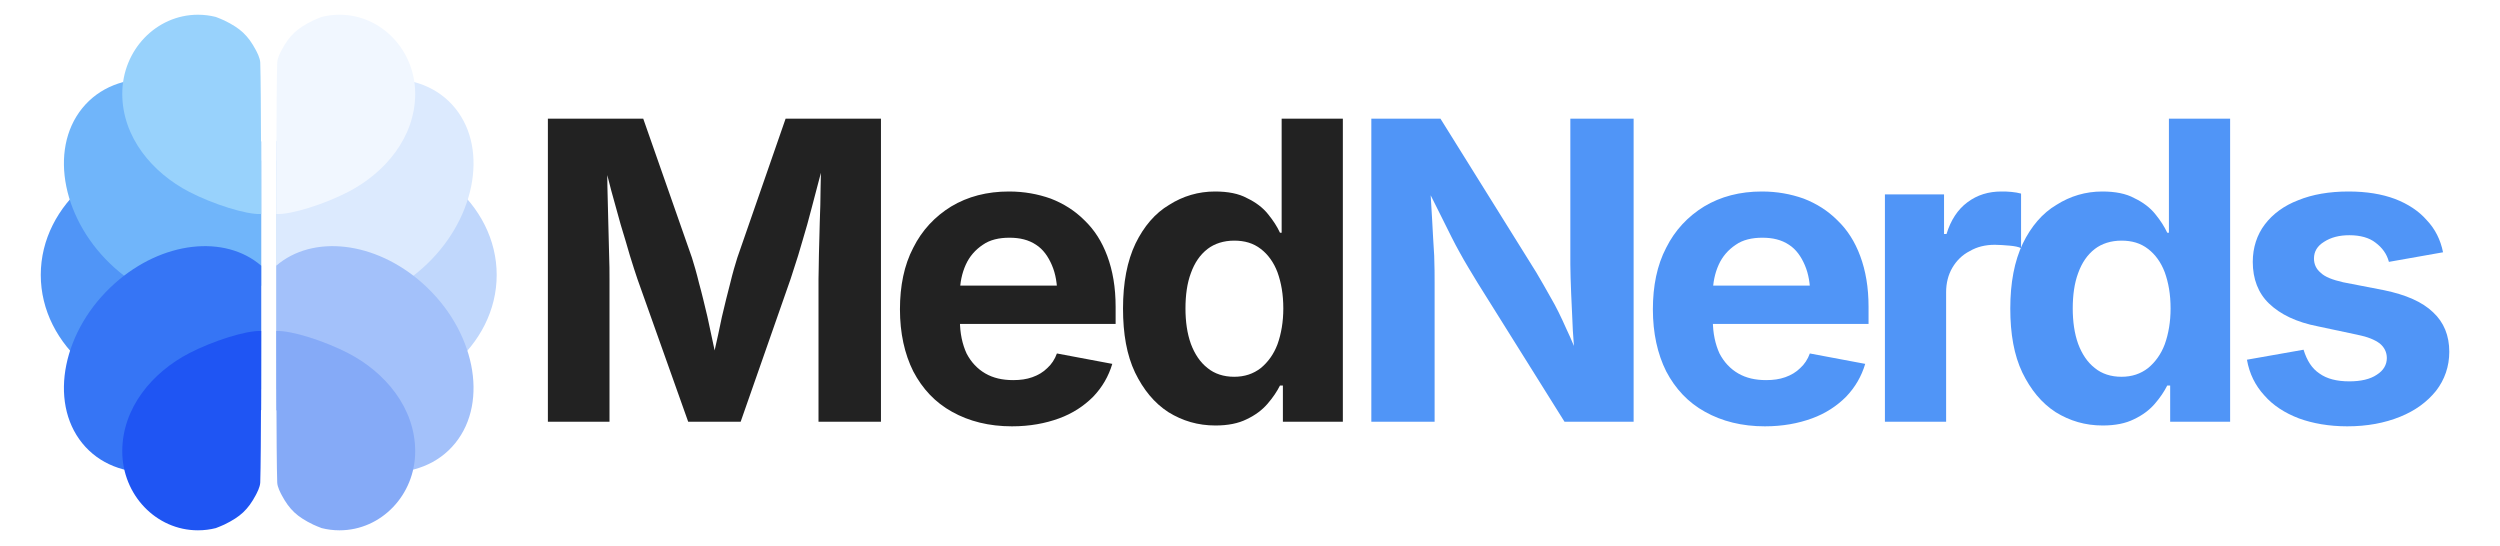
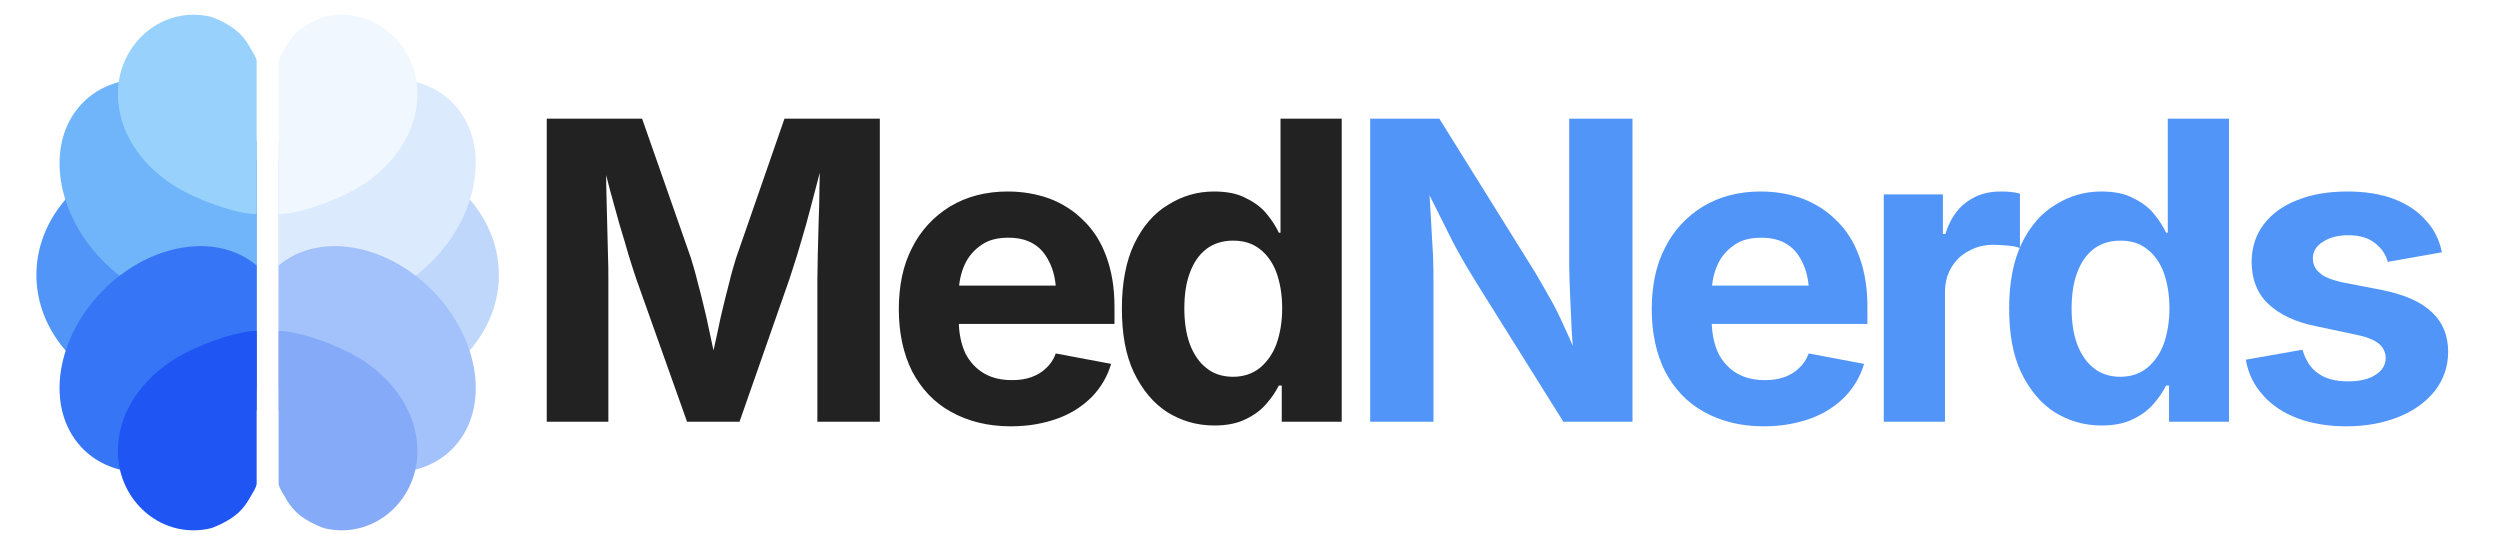
<svg xmlns="http://www.w3.org/2000/svg" width="100%" height="100%" viewBox="0 0 1321 288" version="1.1" xml:space="preserve" style="fill-rule:evenodd;clip-rule:evenodd;stroke-linecap:round;stroke-linejoin:round;stroke-miterlimit:1.5;">
-   <rect id="MedNerds---horizontal---hell" x="0.851" y="0" width="1320" height="288" style="fill:none;" />
+   <rect id="MedNerds---horizontal---hell" x="0.278" y="0" width="1320" height="288" style="fill:none;" />
  <g id="Logo-Hirn">
    <g id="Rechts">
-       <path d="M146.045,205.674c10.898,4.696 23.233,7.345 36.294,7.345c44.214,0 80.11,-30.354 80.11,-67.742c0,-37.387 -35.896,-67.741 -80.11,-67.741c-13.061,-0 -25.396,2.648 -36.294,7.345l-0,120.793Z" style="fill:#c0d7fc;" />
-       <path d="M145.978,74.787c3.498,-4.781 7.594,-9.319 12.259,-13.471c27.478,-24.452 64.359,-26.298 82.307,-4.12c17.948,22.177 10.211,60.034 -17.267,84.486c-25.126,22.359 -58.114,25.817 -77.299,9.289l-0,-76.184Z" style="fill:#dceafe;stroke:#2665fd;stroke-opacity:0;stroke-width:0.26px;" />
-       <path d="M146.48,33.068c-0.495,14.487 -0.484,80.023 -0.484,80.023c7.899,0.416 25.705,-5.345 37.929,-11.665c19.506,-10.084 35.464,-28.866 35.464,-51.904c0,-23.037 -17.92,-41.74 -39.993,-41.74c-3.256,-0 -6.421,0.406 -9.451,1.174c-1.524,0.587 -3.207,1.263 -4.47,1.856c-1.982,0.928 -4.097,2.124 -5.752,3.194c-1.471,0.953 -2.891,2.023 -4.174,3.228c-1.283,1.204 -2.467,2.565 -3.525,4.001c-1.098,1.49 -2.257,3.426 -3.061,4.938c-0.701,1.318 -2.4,4.441 -2.483,6.895Z" style="fill:#f1f7ff;" />
-       <path d="M145.978,216.573c3.498,4.782 7.594,9.32 12.259,13.471c27.478,24.452 64.359,26.299 82.307,4.121c17.948,-22.178 10.211,-60.035 -17.267,-84.487c-25.126,-22.358 -58.114,-25.816 -77.299,-9.288l-0,76.183Z" style="fill:#a3c1fa;stroke:#2665fd;stroke-opacity:0;stroke-width:0.26px;" />
-       <path d="M146.48,254.932c-0.495,-14.487 -0.484,-80.023 -0.484,-80.023c7.899,-0.416 25.705,5.345 37.929,11.665c19.506,10.084 35.464,28.866 35.464,51.904c0,23.037 -17.92,41.74 -39.993,41.74c-3.256,0 -6.421,-0.406 -9.451,-1.174c-1.524,-0.587 -3.207,-1.263 -4.47,-1.856c-1.982,-0.928 -4.097,-2.124 -5.752,-3.194c-1.471,-0.953 -2.891,-2.023 -4.174,-3.228c-1.283,-1.204 -2.467,-2.565 -3.525,-4.001c-1.098,-1.49 -2.257,-3.426 -3.061,-4.938c-0.701,-1.318 -2.4,-4.441 -2.483,-6.895Z" style="fill:#85aaf7;" />
+       <path d="M147.225,205.68l0,-120.805c10.895,-4.693 23.226,-7.339 36.281,-7.339c44.214,-0 80.11,30.354 80.11,67.741c0,37.388 -35.896,67.742 -80.11,67.742c-13.055,0 -25.386,-2.646 -36.281,-7.339Z" style="fill:#c0d7fc;" />
+       <path d="M147.225,74.658c3.474,-4.725 7.564,-9.235 12.179,-13.342c27.478,-24.452 64.359,-26.298 82.307,-4.12c17.948,22.177 10.211,60.034 -17.267,84.486c-25.091,22.328 -58.021,25.807 -77.219,9.358l0,-76.382Z" style="fill:#dceafe;stroke:#2665fd;stroke-opacity:0;stroke-width:0.26px;" />
+       <path d="M147.225,113.094l0,-80.728c0.368,-2.32 2.269,-4.998 2.905,-6.193c0.804,-1.512 1.963,-3.448 3.061,-4.938c1.058,-1.436 2.242,-2.797 3.525,-4.001c1.283,-1.205 2.702,-2.275 4.174,-3.228c1.654,-1.07 3.77,-2.266 5.751,-3.194c1.264,-0.593 2.947,-1.269 4.471,-1.856c3.03,-0.768 6.195,-1.174 9.451,-1.174c22.073,-0 39.993,18.703 39.993,41.74c0,23.038 -15.958,41.82 -35.464,51.904c-12.192,6.304 -29.937,12.051 -37.867,11.668Z" style="fill:#f1f7ff;" />
+       <path d="M147.225,216.683l0,-76.363c19.198,-16.448 52.128,-12.969 77.219,9.358c27.478,24.452 35.215,62.309 17.267,84.487c-17.948,22.178 -54.829,20.331 -82.307,-4.121c-4.629,-4.119 -8.699,-8.619 -12.179,-13.361Z" style="fill:#a3c1fa;stroke:#2665fd;stroke-opacity:0;stroke-width:0.26px;" />
+       <path d="M147.225,174.906c7.93,-0.383 25.675,5.364 37.867,11.668c19.506,10.084 35.464,28.866 35.464,51.904c0,23.037 -17.92,41.74 -39.993,41.74c-3.256,0 -6.421,-0.406 -9.451,-1.174c-1.524,-0.587 -3.207,-1.263 -4.471,-1.856c-1.981,-0.928 -4.097,-2.124 -5.751,-3.194c-1.472,-0.953 -2.891,-2.023 -4.174,-3.228c-1.283,-1.204 -2.467,-2.565 -3.525,-4.001c-1.098,-1.49 -2.257,-3.426 -3.061,-4.938c-0.631,-1.186 -2.537,-3.782 -2.905,-6.126l0,-80.795Z" style="fill:#85aaf7;" />
    </g>
    <g id="Links">
-       <path d="M137.949,205.674c-10.898,4.696 -23.233,7.345 -36.294,7.345c-44.214,0 -80.11,-30.354 -80.11,-67.742c0,-37.387 35.896,-67.741 80.11,-67.741c13.061,-0 25.396,2.648 36.294,7.345l0,120.793Z" style="fill:#5095f7;" />
-       <path d="M138.017,74.787c-3.498,-4.781 -7.595,-9.319 -12.26,-13.471c-27.478,-24.452 -64.358,-26.298 -82.306,-4.12c-17.949,22.177 -10.211,60.034 17.267,84.486c25.126,22.359 58.113,25.817 77.299,9.289l-0,-76.184Z" style="fill:#70b5fa;stroke:#2665fd;stroke-opacity:0;stroke-width:0.26px;" />
-       <path d="M137.515,33.068c0.494,14.487 0.483,80.023 0.483,80.023c-7.899,0.416 -25.705,-5.345 -37.929,-11.665c-19.506,-10.084 -35.464,-28.866 -35.464,-51.904c0,-23.037 17.921,-41.74 39.994,-41.74c3.255,-0 6.42,0.406 9.451,1.174c1.523,0.587 3.206,1.263 4.47,1.856c1.981,0.928 4.097,2.124 5.751,3.194c1.472,0.953 2.891,2.023 4.174,3.228c1.284,1.204 2.467,2.565 3.525,4.001c1.098,1.49 2.258,3.426 3.061,4.938c0.701,1.318 2.4,4.441 2.484,6.895Z" style="fill:#98d2fc;" />
-       <path d="M138.017,216.573c-3.498,4.782 -7.595,9.32 -12.26,13.471c-27.478,24.452 -64.358,26.299 -82.306,4.121c-17.949,-22.178 -10.211,-60.035 17.267,-84.487c25.126,-22.358 58.113,-25.816 77.299,-9.288l-0,76.183Z" style="fill:#3675f5;stroke:#2665fd;stroke-opacity:0;stroke-width:0.26px;" />
-       <path d="M137.515,254.932c0.494,-14.487 0.483,-80.023 0.483,-80.023c-7.899,-0.416 -25.705,5.345 -37.929,11.665c-19.506,10.084 -35.464,28.866 -35.464,51.904c0,23.037 17.921,41.74 39.994,41.74c3.255,0 6.42,-0.406 9.451,-1.174c1.523,-0.587 3.206,-1.263 4.47,-1.856c1.981,-0.928 4.097,-2.124 5.751,-3.194c1.472,-0.953 2.891,-2.023 4.174,-3.228c1.284,-1.204 2.467,-2.565 3.525,-4.001c1.098,-1.49 2.258,-3.426 3.061,-4.938c0.701,-1.318 2.4,-4.441 2.484,-6.895Z" style="fill:#1f55f3;" />
+       <path d="M135.622,205.68c-10.895,4.693 -23.225,7.339 -36.281,7.339c-44.214,0 -80.11,-30.354 -80.11,-67.742c0,-37.387 35.896,-67.741 80.11,-67.741c13.056,-0 25.386,2.646 36.281,7.339l0,120.805Z" style="fill:#5095f7;" />
+       <path d="M135.622,74.716l0,76.324c-19.197,16.449 -52.127,12.97 -77.218,-9.358c-27.478,-24.452 -35.216,-62.309 -17.267,-84.486c17.948,-22.178 54.828,-20.332 82.306,4.12c4.637,4.127 8.695,8.65 12.179,13.4Z" style="fill:#70b5fa;stroke:#2665fd;stroke-opacity:0;stroke-width:0.26px;" />
+       <path d="M135.622,113.095c-7.939,0.373 -25.666,-5.37 -37.848,-11.669c-19.506,-10.084 -35.464,-28.866 -35.464,-51.904c0,-23.037 17.92,-41.74 39.993,-41.74c3.256,-0 6.421,0.406 9.451,1.174c1.524,0.587 3.207,1.263 4.471,1.856c1.981,0.928 4.097,2.124 5.751,3.194c1.472,0.953 2.891,2.023 4.174,3.228c1.283,1.204 2.467,2.565 3.525,4.001c1.098,1.49 2.257,3.426 3.061,4.938c0.621,1.168 2.477,3.702 2.886,6.017l0,80.905Z" style="fill:#98d2fc;" />
+       <path d="M135.622,216.683c-3.48,4.742 -7.549,9.242 -12.179,13.361c-27.478,24.452 -64.358,26.299 -82.306,4.121c-17.949,-22.178 -10.211,-60.035 17.267,-84.487c25.092,-22.328 58.021,-25.809 77.218,-9.358l0,76.363Z" style="fill:#3675f5;stroke:#2665fd;stroke-opacity:0;stroke-width:0.26px;" />
+       <path d="M135.622,174.907l0,80.782c-0.367,2.347 -2.272,4.95 -2.904,6.138c-0.804,1.512 -1.964,3.448 -3.062,4.938c-1.058,1.436 -2.241,2.797 -3.525,4.001c-1.283,1.205 -2.702,2.275 -4.174,3.228c-1.654,1.07 -3.77,2.266 -5.751,3.194c-1.264,0.593 -2.947,1.269 -4.47,1.856c-3.031,0.768 -6.196,1.174 -9.451,1.174c-22.073,0 -39.994,-18.703 -39.994,-41.74c0,-23.038 15.958,-41.82 35.464,-51.904c12.183,-6.299 29.929,-12.041 37.867,-11.667Z" style="fill:#1f55f3;" />
    </g>
  </g>
-   <g transform="matrix(12.4491,0,0,12.4491,-11900.6,-1427.03)">
+   <g transform="matrix(12.4491,0,0,12.4491,-11901.2,-1427.03)">
    <g transform="matrix(17.6719,0,0,17.6719,978.029,132.53)">
      <path d="M0.066,-0l-0,-0.728l0.229,0l0.117,0.334c0.005,0.016 0.011,0.036 0.017,0.061c0.007,0.025 0.013,0.051 0.02,0.08c0.006,0.029 0.012,0.057 0.018,0.084c0.006,0.026 0.01,0.05 0.014,0.07l-0.029,-0c0.004,-0.02 0.009,-0.043 0.014,-0.07c0.006,-0.026 0.012,-0.054 0.018,-0.083c0.007,-0.029 0.013,-0.055 0.02,-0.081c0.006,-0.025 0.012,-0.045 0.017,-0.061l0.116,-0.334l0.229,0l0,0.728l-0.15,-0l0,-0.343c0,-0.016 0.001,-0.036 0.001,-0.059c0.001,-0.024 0.001,-0.05 0.002,-0.077c0.001,-0.028 0.002,-0.055 0.002,-0.083c0.001,-0.028 0.001,-0.054 0.001,-0.079l0.01,-0c-0.006,0.027 -0.013,0.055 -0.021,0.084c-0.007,0.028 -0.015,0.056 -0.022,0.083c-0.008,0.027 -0.015,0.052 -0.022,0.075c-0.007,0.022 -0.013,0.041 -0.018,0.056l-0.12,0.343l-0.126,-0l-0.122,-0.343c-0.005,-0.015 -0.011,-0.033 -0.018,-0.056c-0.006,-0.022 -0.014,-0.047 -0.022,-0.074c-0.007,-0.026 -0.015,-0.054 -0.023,-0.083c-0.007,-0.029 -0.015,-0.057 -0.022,-0.085l0.012,-0c0,0.023 0.001,0.049 0.001,0.077c0.001,0.027 0.003,0.136 0.004,0.16c0.001,0.024 0.001,0.045 0.001,0.061l-0,0.343l-0.148,-0Z" style="fill:#222;fill-rule:nonzero;" />
    </g>
    <g transform="matrix(17.6719,0,0,17.6719,993.432,132.53)">
      <path d="M0.309,0.011c-0.055,-0 -0.103,-0.012 -0.144,-0.035c-0.04,-0.022 -0.071,-0.055 -0.093,-0.097c-0.021,-0.042 -0.032,-0.092 -0.032,-0.149c-0,-0.056 0.01,-0.106 0.032,-0.148c0.021,-0.042 0.052,-0.075 0.091,-0.099c0.04,-0.024 0.086,-0.036 0.139,-0.036c0.036,0 0.069,0.006 0.1,0.017c0.031,0.012 0.058,0.029 0.081,0.052c0.024,0.023 0.042,0.051 0.055,0.086c0.013,0.035 0.02,0.075 0.02,0.122l-0,0.041l-0.458,0l-0,-0.092l0.387,0l-0.069,0.025c0,-0.029 -0.004,-0.053 -0.013,-0.074c-0.009,-0.021 -0.021,-0.038 -0.038,-0.049c-0.018,-0.012 -0.039,-0.017 -0.064,-0.017c-0.025,-0 -0.047,0.005 -0.064,0.017c-0.018,0.012 -0.032,0.028 -0.041,0.048c-0.009,0.02 -0.014,0.043 -0.014,0.068l0,0.065c0,0.032 0.006,0.058 0.016,0.08c0.011,0.021 0.026,0.037 0.045,0.048c0.019,0.011 0.041,0.016 0.067,0.016c0.017,0 0.032,-0.002 0.046,-0.007c0.014,-0.005 0.026,-0.012 0.036,-0.022c0.01,-0.009 0.018,-0.021 0.023,-0.035l0.133,0.025c-0.009,0.03 -0.024,0.056 -0.046,0.079c-0.022,0.022 -0.049,0.04 -0.082,0.052c-0.033,0.012 -0.07,0.019 -0.113,0.019Z" style="fill:#222;fill-rule:nonzero;" />
    </g>
    <g transform="matrix(17.6719,0,0,17.6719,1002.9,132.53)">
      <path d="M0.262,0.009c-0.042,0 -0.079,-0.011 -0.113,-0.032c-0.034,-0.022 -0.06,-0.054 -0.08,-0.095c-0.02,-0.042 -0.029,-0.093 -0.029,-0.154c-0,-0.062 0.01,-0.114 0.03,-0.156c0.02,-0.041 0.047,-0.073 0.081,-0.093c0.033,-0.021 0.07,-0.032 0.11,-0.032c0.031,0 0.057,0.005 0.077,0.016c0.021,0.01 0.038,0.023 0.05,0.038c0.013,0.016 0.022,0.03 0.029,0.045l0.004,-0l0,-0.274l0.147,0l-0,0.728l-0.144,0l-0,-0.087l-0.007,-0c-0.007,0.014 -0.017,0.029 -0.03,0.044c-0.013,0.015 -0.029,0.027 -0.05,0.037c-0.02,0.01 -0.045,0.015 -0.075,0.015Zm0.045,-0.117c0.025,-0 0.046,-0.007 0.064,-0.021c0.017,-0.014 0.031,-0.033 0.04,-0.057c0.009,-0.025 0.014,-0.054 0.014,-0.086c-0,-0.034 -0.005,-0.062 -0.014,-0.087c-0.009,-0.024 -0.023,-0.043 -0.04,-0.056c-0.018,-0.014 -0.039,-0.02 -0.064,-0.02c-0.025,-0 -0.047,0.007 -0.064,0.02c-0.018,0.014 -0.031,0.033 -0.04,0.058c-0.009,0.024 -0.013,0.053 -0.013,0.085c-0,0.031 0.004,0.06 0.013,0.085c0.009,0.024 0.022,0.044 0.04,0.058c0.017,0.014 0.039,0.021 0.064,0.021Z" style="fill:#222;fill-rule:nonzero;" />
    </g>
    <g transform="matrix(17.6719,0,0,17.6719,1012.98,132.53)">
      <path d="M0.066,-0l-0,-0.728l0.166,0l0.23,0.369c0.011,0.019 0.023,0.039 0.035,0.061c0.013,0.022 0.025,0.047 0.037,0.074c0.013,0.027 0.025,0.057 0.038,0.091l-0.015,0c-0.003,-0.027 -0.005,-0.056 -0.007,-0.086c-0.001,-0.031 -0.003,-0.06 -0.004,-0.088c-0.001,-0.028 -0.002,-0.052 -0.002,-0.071l0,-0.35l0.152,0l0,0.728l-0.166,-0l-0.209,-0.334c-0.015,-0.025 -0.03,-0.049 -0.043,-0.073c-0.013,-0.023 -0.026,-0.05 -0.04,-0.078c-0.015,-0.029 -0.031,-0.063 -0.051,-0.102l0.019,-0c0.002,0.035 0.004,0.068 0.006,0.101c0.002,0.032 0.003,0.061 0.005,0.087c0.001,0.027 0.001,0.048 0.001,0.065l0,0.334l-0.152,0Z" style="fill:#5095f7;fill-rule:nonzero;" />
    </g>
    <g transform="matrix(17.6719,0,0,17.6719,1025.39,132.53)">
      <path d="M0.309,0.011c-0.055,-0 -0.103,-0.012 -0.144,-0.035c-0.04,-0.022 -0.071,-0.055 -0.093,-0.097c-0.021,-0.042 -0.032,-0.092 -0.032,-0.149c-0,-0.056 0.01,-0.106 0.032,-0.148c0.021,-0.042 0.052,-0.075 0.091,-0.099c0.04,-0.024 0.086,-0.036 0.139,-0.036c0.036,0 0.069,0.006 0.1,0.017c0.031,0.012 0.058,0.029 0.081,0.052c0.024,0.023 0.042,0.051 0.055,0.086c0.013,0.035 0.02,0.075 0.02,0.122l-0,0.041l-0.458,0l-0,-0.092l0.387,0l-0.069,0.025c0,-0.029 -0.004,-0.053 -0.013,-0.074c-0.009,-0.021 -0.021,-0.038 -0.038,-0.049c-0.018,-0.012 -0.039,-0.017 -0.064,-0.017c-0.025,-0 -0.047,0.005 -0.064,0.017c-0.018,0.012 -0.032,0.028 -0.041,0.048c-0.009,0.02 -0.014,0.043 -0.014,0.068l0,0.065c0,0.032 0.006,0.058 0.016,0.08c0.011,0.021 0.026,0.037 0.045,0.048c0.019,0.011 0.041,0.016 0.067,0.016c0.017,0 0.032,-0.002 0.046,-0.007c0.014,-0.005 0.026,-0.012 0.036,-0.022c0.01,-0.009 0.018,-0.021 0.023,-0.035l0.133,0.025c-0.009,0.03 -0.024,0.056 -0.046,0.079c-0.022,0.022 -0.049,0.04 -0.082,0.052c-0.033,0.012 -0.07,0.019 -0.113,0.019Z" style="fill:#5095f7;fill-rule:nonzero;" />
    </g>
    <g transform="matrix(17.6719,0,0,17.6719,1034.85,132.53)">
      <path d="M0.062,-0l0,-0.546l0.142,0l0,0.095l0.006,0c0.01,-0.033 0.027,-0.059 0.05,-0.076c0.024,-0.018 0.051,-0.026 0.082,-0.026c0.007,-0 0.015,0 0.024,0.001c0.009,0.001 0.016,0.002 0.023,0.004l0,0.131c-0.006,-0.003 -0.016,-0.005 -0.028,-0.006c-0.013,-0.001 -0.024,-0.002 -0.035,-0.002c-0.023,0 -0.043,0.005 -0.06,0.015c-0.018,0.009 -0.032,0.023 -0.042,0.04c-0.01,0.017 -0.015,0.037 -0.015,0.059l-0,0.311l-0.147,0Z" style="fill:#5095f7;fill-rule:nonzero;" />
    </g>
    <g transform="matrix(17.6719,0,0,17.6719,1040.56,132.53)">
      <path d="M0.262,0.009c-0.042,0 -0.079,-0.011 -0.113,-0.032c-0.034,-0.022 -0.06,-0.054 -0.08,-0.095c-0.02,-0.042 -0.029,-0.093 -0.029,-0.154c-0,-0.062 0.01,-0.114 0.03,-0.156c0.02,-0.041 0.047,-0.073 0.081,-0.093c0.033,-0.021 0.07,-0.032 0.11,-0.032c0.031,0 0.057,0.005 0.077,0.016c0.021,0.01 0.038,0.023 0.05,0.038c0.013,0.016 0.022,0.03 0.029,0.045l0.004,-0l0,-0.274l0.147,0l-0,0.728l-0.144,0l-0,-0.087l-0.007,-0c-0.007,0.014 -0.017,0.029 -0.03,0.044c-0.013,0.015 -0.029,0.027 -0.05,0.037c-0.02,0.01 -0.045,0.015 -0.075,0.015Zm0.045,-0.117c0.025,-0 0.046,-0.007 0.064,-0.021c0.017,-0.014 0.031,-0.033 0.04,-0.057c0.009,-0.025 0.014,-0.054 0.014,-0.086c-0,-0.034 -0.005,-0.062 -0.014,-0.087c-0.009,-0.024 -0.023,-0.043 -0.04,-0.056c-0.018,-0.014 -0.039,-0.02 -0.064,-0.02c-0.025,-0 -0.047,0.007 -0.064,0.02c-0.018,0.014 -0.031,0.033 -0.04,0.058c-0.009,0.024 -0.013,0.053 -0.013,0.085c-0,0.031 0.004,0.06 0.013,0.085c0.009,0.024 0.022,0.044 0.04,0.058c0.017,0.014 0.039,0.021 0.064,0.021Z" style="fill:#5095f7;fill-rule:nonzero;" />
    </g>
    <g transform="matrix(17.6719,0,0,17.6719,1050.64,132.53)">
      <path d="M0.279,0.011c-0.044,-0 -0.083,-0.007 -0.116,-0.019c-0.034,-0.013 -0.062,-0.031 -0.083,-0.055c-0.022,-0.024 -0.036,-0.052 -0.042,-0.086l0.136,-0.024c0.008,0.026 0.02,0.045 0.038,0.057c0.018,0.013 0.042,0.019 0.072,0.019c0.027,0 0.05,-0.005 0.066,-0.016c0.016,-0.01 0.024,-0.024 0.024,-0.04c0,-0.014 -0.006,-0.026 -0.017,-0.035c-0.012,-0.009 -0.029,-0.016 -0.054,-0.021l-0.094,-0.02c-0.052,-0.01 -0.091,-0.029 -0.118,-0.055c-0.026,-0.025 -0.039,-0.059 -0.039,-0.1c0,-0.034 0.01,-0.065 0.029,-0.09c0.019,-0.025 0.046,-0.045 0.08,-0.058c0.034,-0.014 0.075,-0.021 0.121,-0.021c0.043,0 0.08,0.006 0.112,0.018c0.031,0.012 0.057,0.029 0.076,0.051c0.02,0.021 0.033,0.047 0.039,0.077l-0.13,0.023c-0.005,-0.019 -0.016,-0.034 -0.032,-0.046c-0.015,-0.012 -0.037,-0.018 -0.063,-0.018c-0.024,0 -0.044,0.005 -0.061,0.016c-0.016,0.01 -0.024,0.023 -0.024,0.04c-0,0.013 0.005,0.025 0.016,0.034c0.01,0.01 0.028,0.017 0.054,0.023l0.098,0.019c0.053,0.011 0.092,0.028 0.118,0.053c0.026,0.024 0.039,0.056 0.039,0.095c-0,0.035 -0.011,0.067 -0.032,0.094c-0.021,0.026 -0.049,0.047 -0.086,0.062c-0.037,0.015 -0.079,0.023 -0.127,0.023Z" style="fill:#5095f7;fill-rule:nonzero;" />
    </g>
  </g>
</svg>
